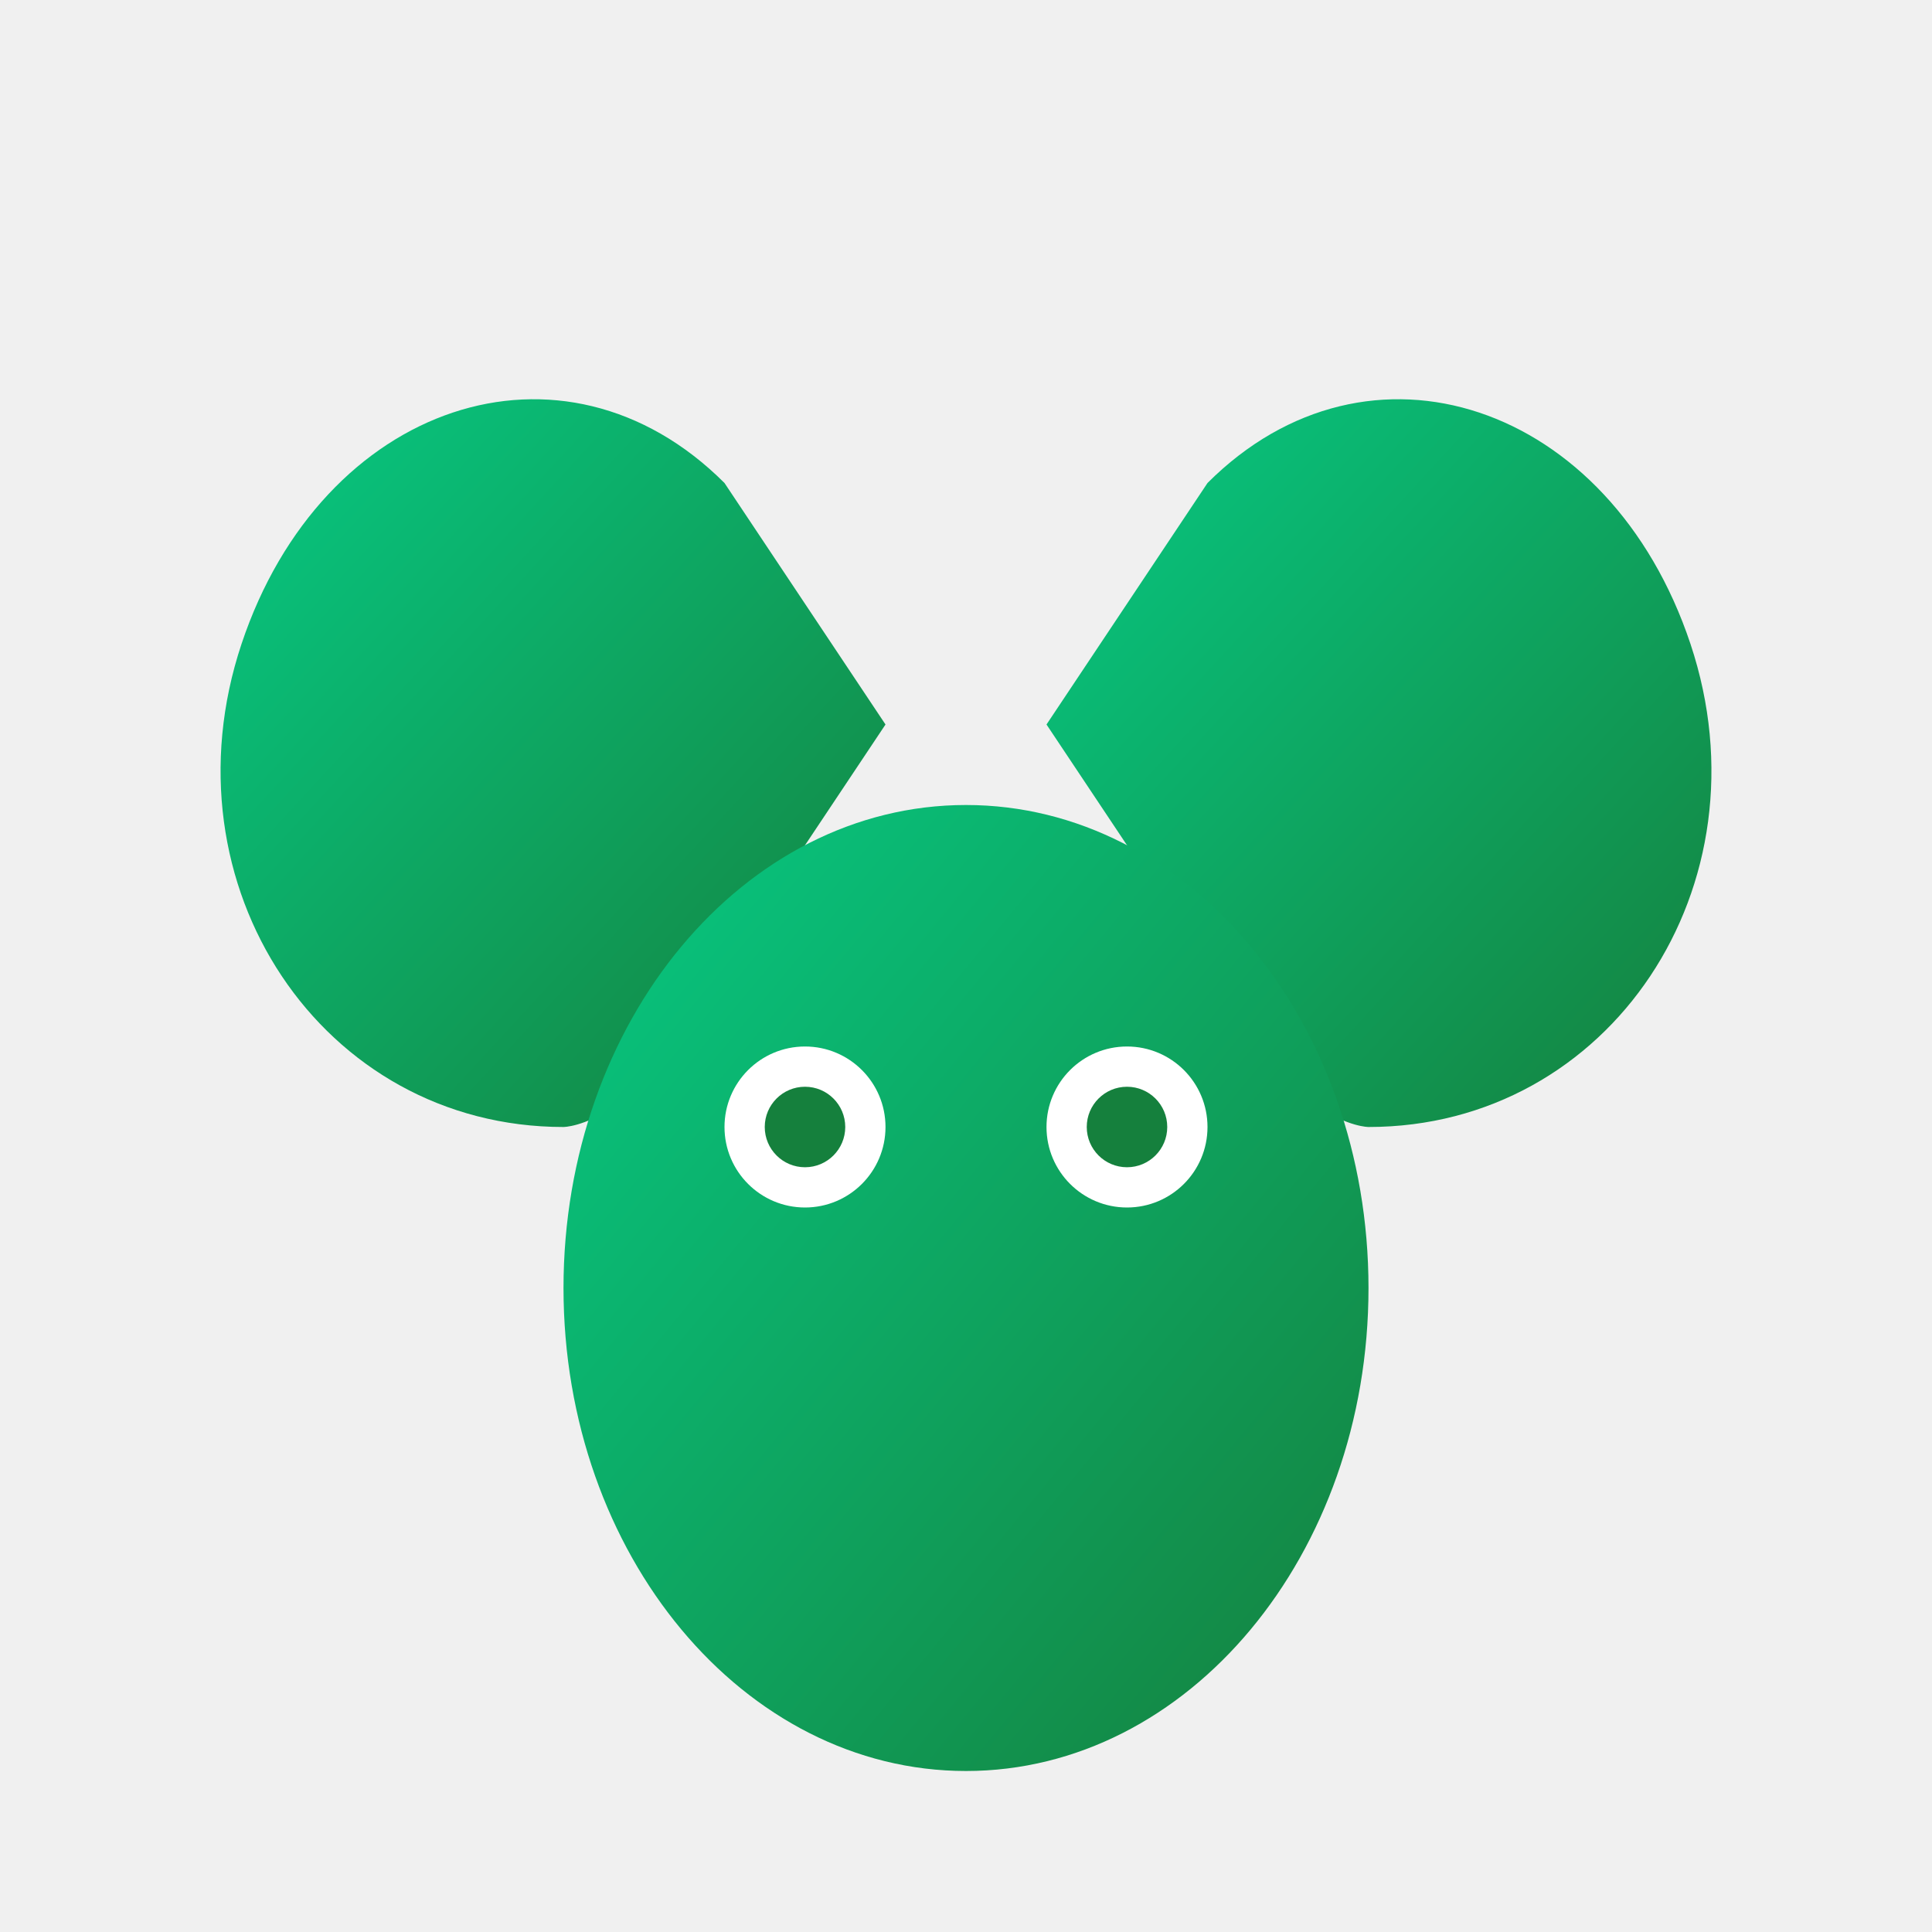
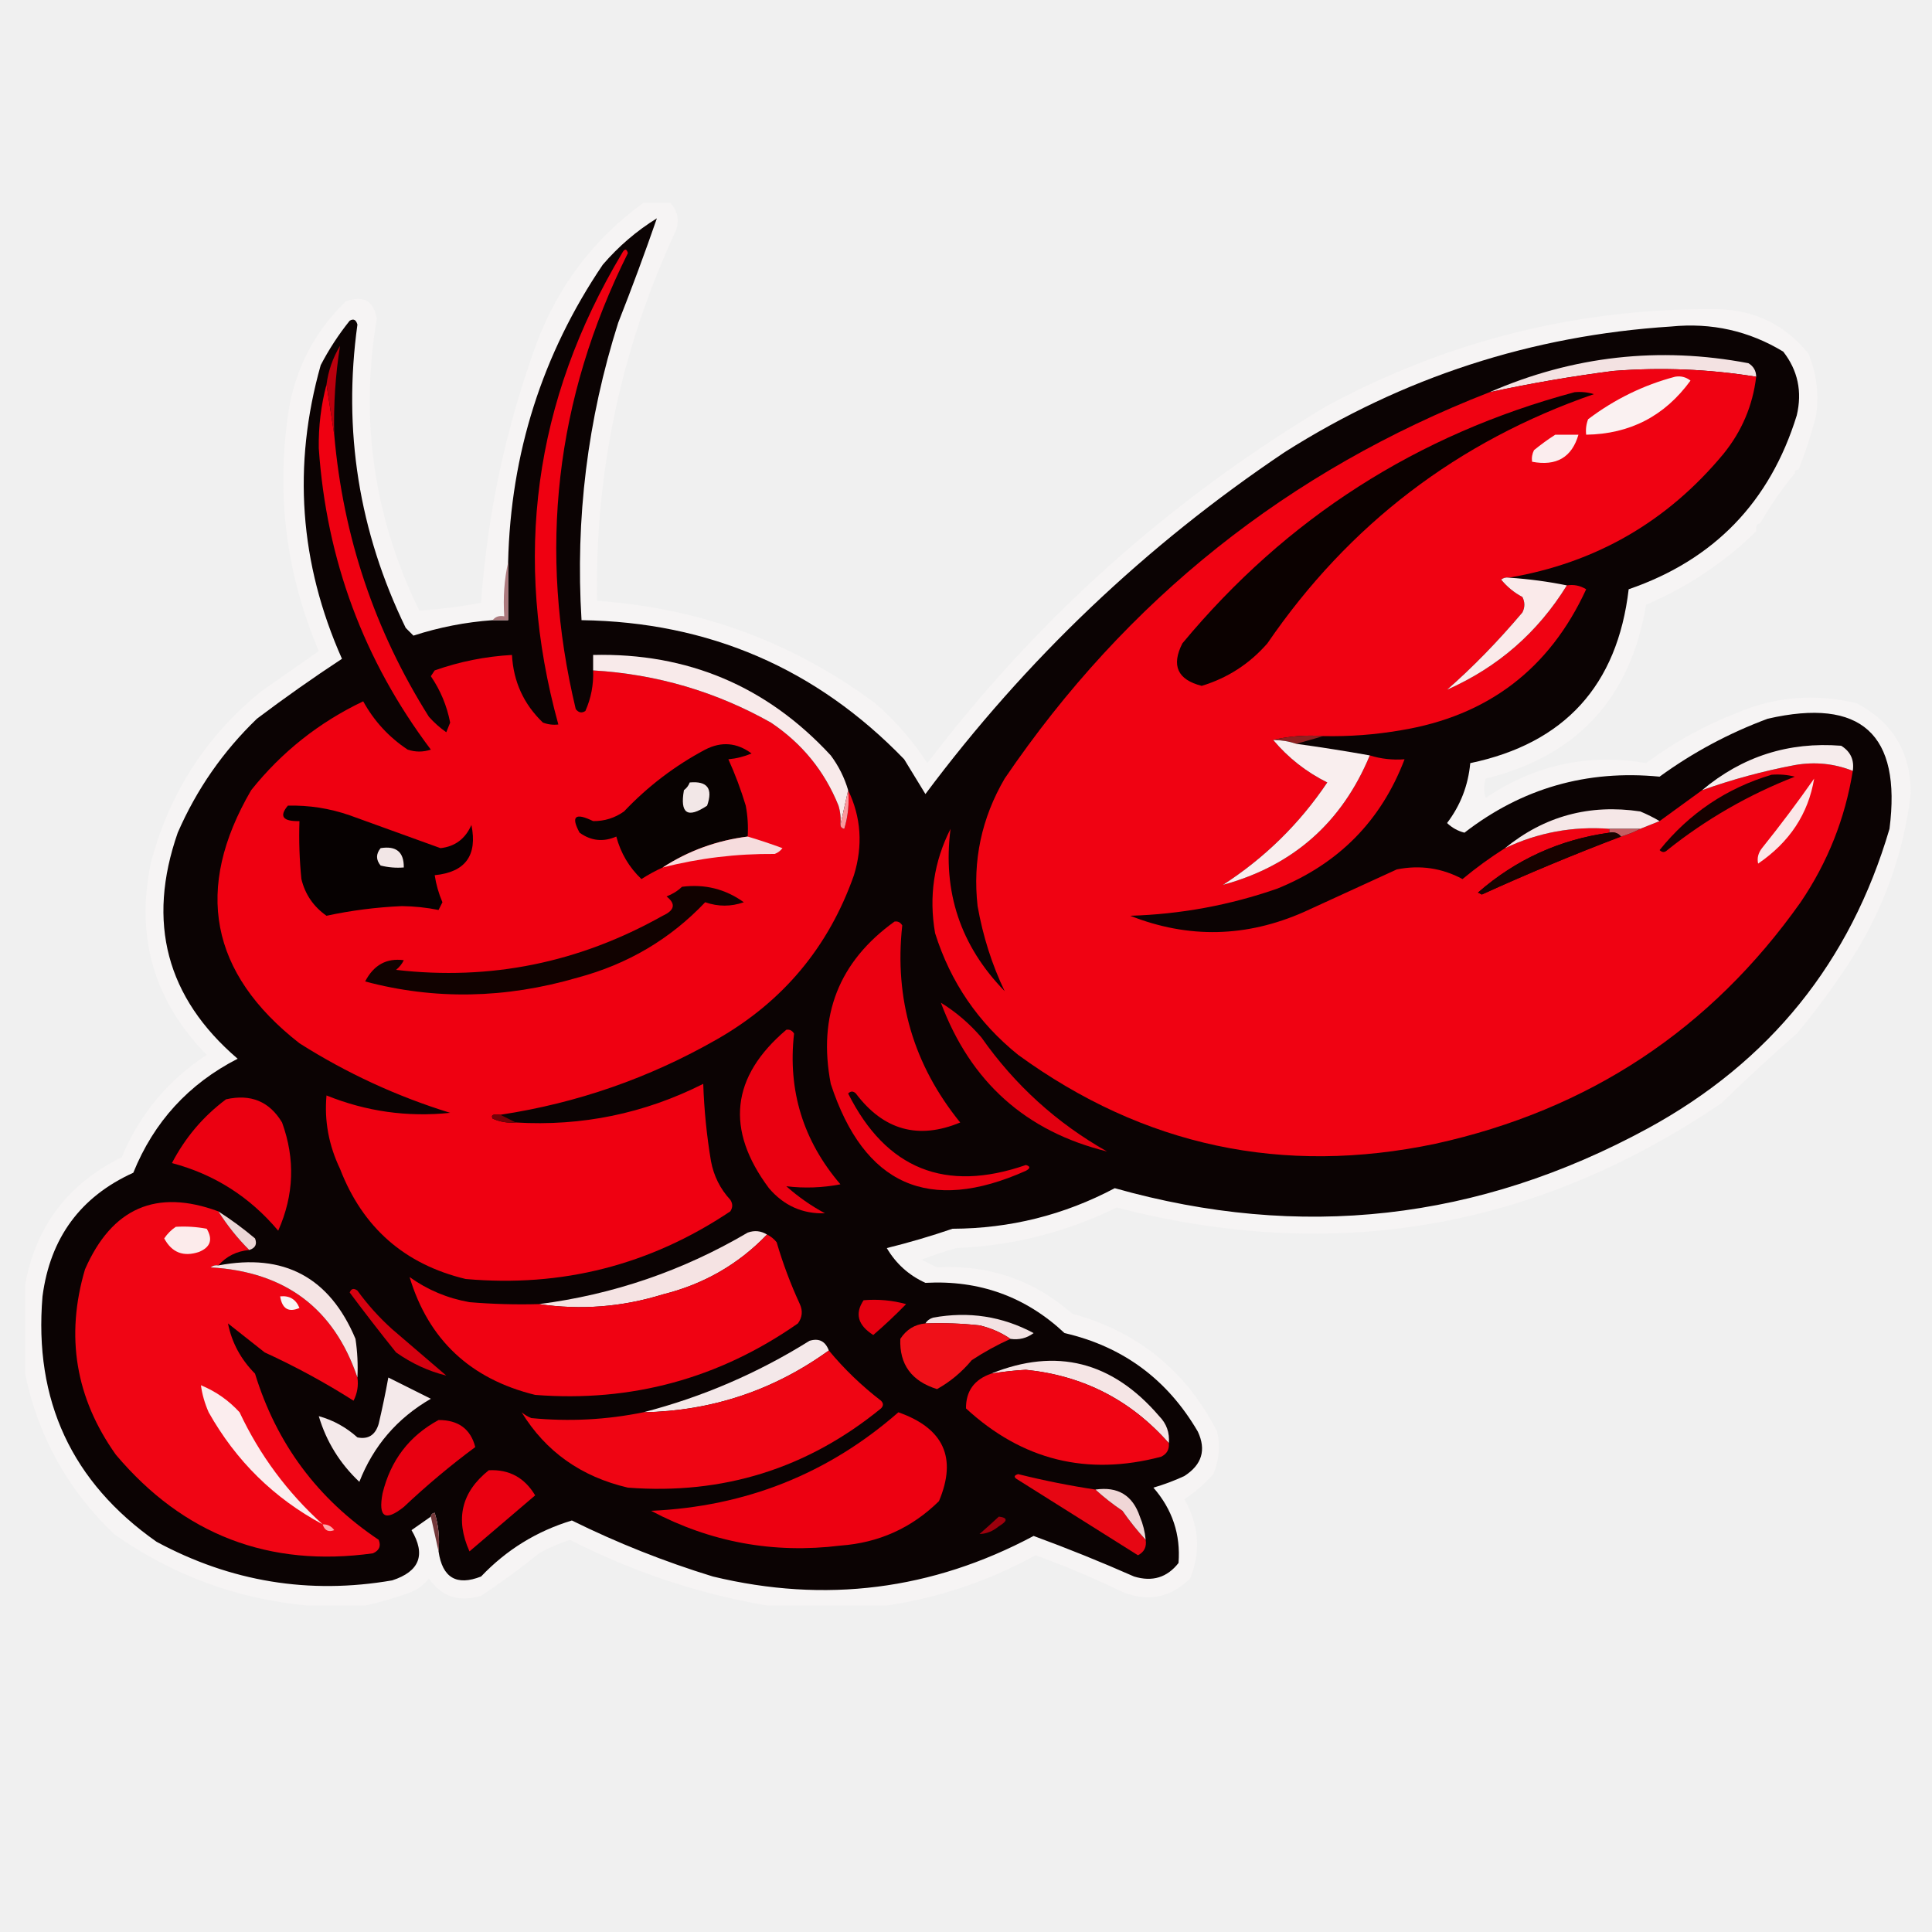
- <svg xmlns="http://www.w3.org/2000/svg" viewBox="0 0 48 48" width="48" height="48">
-   <defs>
-     <linearGradient id="clawGrad" x1="0%" y1="0%" x2="100%" y2="100%">
-       <stop offset="0%" style="stop-color:#07C983" />
-       <stop offset="100%" style="stop-color:#15803D" />
-     </linearGradient>
-   </defs>
-   <path d="M14 28 C8 28 4 22 6 16 C8 10 14 8 18 12 L22 18 L18 24 C16 28 14 28 14 28Z" fill="url(#clawGrad)" />
-   <path d="M34 28 C40 28 44 22 42 16 C40 10 34 8 30 12 L26 18 L30 24 C32 28 34 28 34 28Z" fill="url(#clawGrad)" />
-   <ellipse cx="24" cy="32" rx="10" ry="12" fill="url(#clawGrad)" />
-   <circle cx="20" cy="28" r="2" fill="#fff" />
-   <circle cx="28" cy="28" r="2" fill="#fff" />
-   <circle cx="20" cy="28" r="1" fill="#15803D" />
-   <circle cx="28" cy="28" r="1" fill="#15803D" />
+ <svg xmlns="http://www.w3.org/2000/svg" version="1.2" viewBox="0 0 500 500" width="500" height="500">
+   <style>
+ 		.s0 { fill: #f6f4f4 } 
+ 		.s1 { fill: #0b0303 } 
+ 		.s2 { fill: #ef0011 } 
+ 		.s3 { fill: #f3e2e2 } 
+ 		.s4 { fill: #f00212 } 
+ 		.s5 { fill: #ba000d } 
+ 		.s6 { fill: #faf1f1 } 
+ 		.s7 { fill: #0b0100 } 
+ 		.s8 { fill: #fbedee } 
+ 		.s9 { fill: #faeaea } 
+ 		.s10 { fill: #ab797d } 
+ 		.s11 { fill: #f8eaea } 
+ 		.s12 { fill: #902021 } 
+ 		.s13 { fill: #f9eeee } 
+ 		.s14 { fill: #f6ecec } 
+ 		.s15 { fill: #080201 } 
+ 		.s16 { fill: #150100 } 
+ 		.s17 { fill: #f2e7e7 } 
+ 		.s18 { fill: #fbe7e8 } 
+ 		.s19 { fill: #060101 } 
+ 		.s20 { fill: #f5e7e7 } 
+ 		.s21 { fill: #fa999e } 
+ 		.s22 { fill: #c46064 } 
+ 		.s23 { fill: #180300 } 
+ 		.s24 { fill: #f6dcdd } 
+ 		.s25 { fill: #f2e6e6 } 
+ 		.s26 { fill: #110200 } 
+ 		.s27 { fill: #eb0011 } 
+ 		.s28 { fill: #e20010 } 
+ 		.s29 { fill: #ea0011 } 
+ 		.s30 { fill: #760007 } 
+ 		.s31 { fill: #f00514 } 
+ 		.s32 { fill: #fcebeb } 
+ 		.s33 { fill: #ecd6d6 } 
+ 		.s34 { fill: #f5e3e3 } 
+ 		.s35 { fill: #f5e4e4 } 
+ 		.s36 { fill: #faf6f6 } 
+ 		.s37 { fill: #e50010 } 
+ 		.s38 { fill: #d5000f } 
+ 		.s39 { fill: #f2e2e3 } 
+ 		.s40 { fill: #ef1018 } 
+ 		.s41 { fill: #f4e8e9 } 
+ 		.s42 { fill: #ef0513 } 
+ 		.s43 { fill: #f5e5e5 } 
+ 		.s44 { fill: #f00413 } 
+ 		.s45 { fill: #f4e9ea } 
+ 		.s46 { fill: #ed0011 } 
+ 		.s47 { fill: #e80011 } 
+ 		.s48 { fill: #e60613 } 
+ 		.s49 { fill: #f0d6d6 } 
+ 		.s50 { fill: #fca9ac } 
+ 		.s51 { fill: #9c000c } 
+ 		.s52 { fill: #73393b } 
+ 	</style>
+   <g>
+     <path fill-rule="evenodd" class="s0" d="m166.5 52.5q3.5 0 7 0 2.75 2.99 1.5 7-21.27 45.61-20.5 96 39.99 2.76 72 26.5 7.87 6.86 13.5 15.5 42.88-56.39 103.5-92.5 47.35-25.46 101-25 14.52 0.38 23.5 11.5 3.19 7.74 2 16-1.81 7.18-4.5 14-1 0-1 1-5.04 6.05-9 13-1 0-1 1 0 0.5 0 1-12.42 12.15-28.5 19-6.02 36.27-41.5 45-0.83 2.75 0 5 19.02-12.85 41.5-9 10.85-8.09 23.5-13 15.01-6.37 31-2.5 14.09 7.43 14 23.5-2.83 23.25-15.5 43-6.42 9.92-14 19-10.04 8.8-19.5 18-72.02 48.88-156.5 27-19.63 9.6-41.5 10.5-4.59 1.27-9 3 2 1 4 2 20.09-1.11 35 12 25.46 6.95 37.5 30.5 1.26 5.69-1 11-3.38 3.79-7.5 6.5 5.74 10.07 1.5 20.5-7.55 7.47-17.5 3.5-11.01-5.34-22.5-9.5-18.26 10-38.5 13-15.5 0-31 0-26.62-4.54-51-17-4.17 1.33-8 3.5-7.23 5.87-15 11-8.62 2.58-13.5-4.5-1.82 2.32-4.5 3.5-6.06 2.24-12 3.5-7.5 0-15 0-27.42-2.56-50-18.5-18-17.25-23-41.5 0-11.5 0-23 4.12-22.7 25-33 6.95-16.67 22-26.5-20.39-20.8-14.5-49.5 7.01-26.98 28.5-44.5 7.56-5.27 15-10.5-13.09-30.88-7.5-64 3.16-15.57 14.5-26.5 6.85-2.48 8 4.5-6.59 39.53 11 75.5 7.99-0.49 16-2 2.42-34.57 14.5-67.5 8.51-22.23 27.5-36z" />
+   </g>
+   <g>
+     <path fill-rule="evenodd" class="s1" d="m113.5 401.5q0.48-5.1-1-10-0.91 0.19-1 1-2.46 1.74-5 3.5 5.65 9.54-5 13-32.21 5.55-61-10-32.89-23.11-29.5-63.5 2.96-22.67 23.5-32 7.99-19.75 27-29.5-27.65-23.7-15.5-58.5 7.33-16.82 20.5-29.5 10.79-8.14 22-15.5-16.49-37.08-5.5-76 3.19-6.13 7.5-11.5 1.48-0.89 2 1-5.69 41.09 12.5 78.5 1 1 2 2 9.97-3.24 20.5-4 2 0 4 0 0-7.5 0-15 0.99-42.22 24.5-77 6.12-7.12 14-12-4.65 13.43-10 27-11.93 37.6-9.5 77 49.38 0.7 83.5 36 2.75 4.5 5.5 9 38.99-52.24 93-88.5 45.84-29.03 100-32.5 15.69-1.56 29 6.5 5.68 7.29 3.5 16.5-10.38 33.62-43.5 45-4.39 37.33-41 45-0.79 8.63-6 15.5 1.91 1.83 4.5 2.5 22.27-17.25 50.5-14.5 12.93-9.41 28-15 36.22-8.28 31.5 28.5-15.19 51.69-62.5 77.5-65.92 35.87-138 15.5-19.67 10.42-42 10.5-8.39 2.88-17 5 3.58 6.08 10 9 20.92-1.14 36 13 22.67 5.23 34.5 25.5 3.33 7.13-3.5 11.5-3.88 1.8-8 3 7.36 8.45 6.5 19.5-4.43 5.66-11.5 3.5-12.84-5.67-26-10.5-39.4 21.02-83 10.5-18.85-5.78-36.5-14.5-13.65 4.14-23.5 14.5-9.51 3.74-11-6.5z" />
+   </g>
+   <g>
+     <path fill-rule="evenodd" class="s2" d="m153.5 173.5q24.62 1.46 46 13.5 12.11 8.1 17.5 21.5 0.74 2.45 0.5 5 0.09 0.81 1 1 1.48-4.9 1-10 5.04 10.48 1.5 22-9.81 27.86-35.5 42.5-26.17 14.97-56 19.5-2.77-0.4-2 1 2.86 1.27 6 1 25.64 1.53 48.5-10 0.34 10.08 2 20 1.08 5.76 5 10 1 1.5 0 3-31.11 20.84-68.5 17.5-23.7-5.7-32.5-28.5-4.39-9.18-3.5-19 15.41 6.23 32 4.5-20.68-6.39-39-18-34.81-27.22-12.5-65.5 11.84-14.83 29-23 4.21 7.66 11.5 12.5 3 1 6 0-26.04-34.62-29-78-0.13-8.46 2-16.5 1 6.5 2 13 3.43 39.53 24.5 73 2.03 2.28 4.5 4 0.5-1.25 1-2.5-1.27-6.54-5-12 0.5-0.75 1-1.5 9.72-3.43 20-4 0.55 10.34 8 17.5 1.94 0.74 4 0.5-17.8-64.6 16.5-122 0.98-1.79 1.5 0-28.21 56.64-13.5 118 1.08 1.43 2.5 0.5 2.21-4.98 2-10.5z" />
+   </g>
+   <g>
+     <path fill-rule="evenodd" class="s3" d="m454.5 97.5q-18.37-2.97-37-1.5-16.14 2.08-32 5.5 32.38-14.09 67-7.5 1.98 1.22 2 3.5z" />
+   </g>
+   <g>
+     <path fill-rule="evenodd" class="s4" d="m454.5 97.5q-1.33 11.18-8.5 20-21.81 26.28-55.5 32-1.11-0.2-2 0.5 2.31 2.82 5.5 4.5 1 2 0 4-9.56 11.3-19.5 20 19.71-8.72 31-27 2.68-0.43 5 1-14.24 30.97-48 36.5-9.93 1.71-20 1.5-6.8-0.48-13 1 5.81 6.92 14 11-10.78 16.03-27 26.5 27.16-7.4 38-33.5 4.34 1.35 9 1-9.08 23.84-33 33.5-18.45 6.41-38 7 22.59 8.92 45-1 12.05-5.52 24-11 9.01-1.79 17 2.5 5.28-4.38 11-8 12.8-6.07 27-5 0 0.5 0 1-19.34 2.69-34 15.5 0.5 0.25 1 0.5 17.79-8.09 36-15 2.71-0.79 5-2 2.5-1 5-2 5.53-4.04 11-8 11.7-4.18 24-6.5 7.78-1.36 15 1.5-2.97 18.45-13.5 34-34.92 49.37-94.5 62.5-59.27 12.45-108-23-15.53-12.52-21.5-31.5-2.47-14.26 4-27-3.15 24.41 14 42-4.92-10.28-7-22-1.97-17.63 7-33 47.28-69.5 125.5-100 15.86-3.42 32-5.5 18.63-1.47 37 1.5z" />
+   </g>
+   <g>
+     <path fill-rule="evenodd" class="s5" d="m86.5 112.5q-1-6.5-2-13 0.7-5.34 3.5-10-1.8 11.32-1.5 23z" />
+   </g>
+   <g>
+     <path fill-rule="evenodd" class="s6" d="m433.5 97.5q2.22-0.39 4 1-10 13.75-27 14-0.24-2.06 0.5-4 10.3-7.78 22.5-11z" />
+   </g>
+   <g>
+     <path fill-rule="evenodd" class="s7" d="m407.5 101.5q2.55-0.24 5 0.5-52.87 18.31-84.5 64.5-6.94 7.95-17 11-9.38-2.38-5-11 40.38-48.62 101.5-65z" />
+   </g>
+   <g>
+     <path fill-rule="evenodd" class="s8" d="m402.5 112.5q3 0 6 0-2.56 8.8-12 7-0.22-1.58 0.5-3 2.72-2.22 5.5-4z" />
+   </g>
+   <g>
+ 	</g>
+   <g>
+ 	</g>
+   <g>
+ 	</g>
+   <g>
+ 	</g>
+   <g>
+ 	</g>
+   <g>
+ 	</g>
+   <g>
+ 	</g>
+   <g>
+     <path fill-rule="evenodd" class="s9" d="m390.5 149.5q7.77 0.52 15 2-11.29 18.28-31 27 9.94-8.7 19.5-20 1-2 0-4-3.19-1.68-5.5-4.5 0.89-0.7 2-0.5z" />
+   </g>
+   <g>
+     <path fill-rule="evenodd" class="s10" d="m131.5 145.5q0 7.5 0 15-2 0-4 0 1.06-1.36 3-1-0.48-7.29 1-14z" />
+   </g>
+   <g>
+     <path fill-rule="evenodd" class="s11" d="m219.5 204.5q-1 4.5-2 9 0.24-2.55-0.5-5-5.39-13.4-17.5-21.5-21.38-12.04-46-13.5 0-2 0-4 36.7-0.86 61.5 26 3.06 4.11 4.5 9z" />
+   </g>
+   <g>
+     <path fill-rule="evenodd" class="s12" d="m329.5 191.5q6.2-1.48 13-1-3.5 1-7 2-2.9-0.97-6-1z" />
+   </g>
+   <g>
+     <path fill-rule="evenodd" class="s13" d="m329.5 191.5q3.1 0.03 6 1 9.55 1.31 19 3-10.84 26.1-38 33.5 16.22-10.47 27-26.5-8.19-4.08-14-11z" />
+   </g>
+   <g>
+     <path fill-rule="evenodd" class="s14" d="m479.5 199.5q-7.22-2.86-15-1.5-12.3 2.32-24 6.5 15.6-13.11 36-11.5 3.63 2.26 3 6.5z" />
+   </g>
+   <g>
+     <path fill-rule="evenodd" class="s15" d="m193.5 216.5q-12.01 1.52-22 8-2.83 1.29-5.5 3-4.79-4.57-6.5-11-5.04 2.2-9.5-1-3.47-6.4 3.5-3 4.4 0.05 8-2.5 9.22-9.73 21-16 6.3-3.24 12 1-2.9 1.22-6 1.5 2.61 5.74 4.5 12 0.75 3.97 0.5 8z" />
+   </g>
+   <g>
+     <path fill-rule="evenodd" class="s16" d="m458.5 200.5q3.04-0.24 6 0.5-18.02 7.05-33 19-1 1-2 0 11.53-14.3 29-19.5z" />
+   </g>
+   <g>
+     <path fill-rule="evenodd" class="s17" d="m178.5 202.5q6.85-0.63 4.5 6-7.6 5.09-6-4 1.08-0.82 1.5-2z" />
+   </g>
+   <g>
+     <path fill-rule="evenodd" class="s18" d="m469.5 201.5q-2.26 13.65-14.5 22-0.47-2.11 1-4 7.08-8.82 13.5-18z" />
+   </g>
+   <g>
+     <path fill-rule="evenodd" class="s19" d="m74.5 208.5q8.22-0.2 16 2.5 11.8 4.26 23.5 8.5 5.65-0.63 8-6 2.41 11.83-9.5 13 0.55 3.61 2 7-0.5 1-1 2-4.67-0.94-9.5-1-9.96 0.44-19.5 2.5-5.05-3.55-6.5-9.5-0.75-7.48-0.5-15-6.47 0.15-3-4z" />
+   </g>
+   <g>
+     <path fill-rule="evenodd" class="s20" d="m429.5 212.5q-2.5 1-5 2-4 0-8 0-14.2-1.07-27 5 15.27-12.44 35-9.5 2.72 1.14 5 2.5z" />
+   </g>
+   <g>
+     <path fill-rule="evenodd" class="s21" d="m219.5 204.5q0.48 5.1-1 10-0.91-0.19-1-1 1-4.5 2-9z" />
+   </g>
+   <g>
+     <path fill-rule="evenodd" class="s22" d="m416.5 215.5q0-0.5 0-1 4 0 8 0-2.29 1.21-5 2-1.06-1.36-3-1z" />
+   </g>
+   <g>
+     <path fill-rule="evenodd" class="s23" d="m416.5 215.5q1.94-0.36 3 1-18.21 6.91-36 15-0.5-0.25-1-0.5 14.66-12.81 34-15.5z" />
+   </g>
+   <g>
+     <path fill-rule="evenodd" class="s24" d="m193.5 216.5q4.39 1.3 9 3-0.79 1.04-2 1.5-14.77-0.13-29 3.5 9.99-6.48 22-8z" />
+   </g>
+   <g>
+     <path fill-rule="evenodd" class="s25" d="m98.5 219.5q6.09-0.98 6 5-3.04 0.24-6-0.5-1.84-2.24 0-4.5z" />
+   </g>
+   <g>
+     <path fill-rule="evenodd" class="s26" d="m176.5 229.5q8.85-1.14 16 4-4.98 1.75-10 0-13.56 14.3-33 19.5-28.06 8.2-55 1 3.32-6.4 10-5.5-0.71 1.47-2 2.5 36.58 4.24 69-14 4.68-2.13 1-5 2.35-0.91 4-2.5z" />
+   </g>
+   <g>
+     <path fill-rule="evenodd" class="s27" d="m231.5 238.5q1.31-0.2 2 1-3.13 28.62 15 51-16.25 6.75-27-7.5-1-1-2 0 14.73 29.34 46 18.5 1.79 0.52 0 1.5-37.63 16.82-50.5-22.5-5.1-26.48 16.5-42z" />
+   </g>
+   <g>
+     <path fill-rule="evenodd" class="s28" d="m243.5 259.5q5.88 3.62 10.5 9 12.96 18.46 32.5 29.5-31.51-7.75-43-38.5z" />
+   </g>
+   <g>
+     <path fill-rule="evenodd" class="s29" d="m203.5 266.5q1.31-0.2 2 1-2.48 22.08 12 39-6.99 1.35-14 0.5 4.59 4.08 10 7-8.71 0.28-14.5-6.5-16.98-22.76 4.5-41z" />
+   </g>
+   <g>
+     <path fill-rule="evenodd" class="s27" d="m58.5 284.5q9.6-2.17 14.5 6 5.15 14.18-1 28-11.05-13.14-27.5-17.5 5.15-9.9 14-16.5z" />
+   </g>
+   <g>
+     <path fill-rule="evenodd" class="s30" d="m129.5 288.5q2 1 4 2-3.14 0.27-6-1-0.77-1.4 2-1z" />
+   </g>
+   <g>
+     <path fill-rule="evenodd" class="s31" d="m56.5 313.5q3.43 5.43 8 10-4.88 0.44-8 4-1.11-0.2-2 0.5 28.91 1.65 38 28.5 0.45 3.16-1 6-11.02-7.01-23-12.5-4.75-3.75-9.5-7.5 1.47 7.42 7 13 8.34 27.18 32 43 0.99 2.41-1.5 3.5-40.25 5.58-66.5-25.5-15.67-22.01-8-48 10.46-23.87 34.5-15z" />
+   </g>
+   <g>
+     <path fill-rule="evenodd" class="s32" d="m45.5 317.5q4.03-0.25 8 0.5 2.46 4.16-2 6-6.04 2.01-9-3.5 1.26-1.85 3-3z" />
+   </g>
+   <g>
+     <path fill-rule="evenodd" class="s33" d="m56.5 313.5q4.91 3.14 9.5 7 0.88 2.25-1.5 3-4.57-4.57-8-10z" />
+   </g>
+   <g>
+     <path fill-rule="evenodd" class="s34" d="m198.5 319.5q-11.1 11.56-27 15.5-15.75 4.88-32 2.5 28.81-3.69 54-18.5 2.65-0.96 5 0.5z" />
+   </g>
+   <g>
+     <path fill-rule="evenodd" class="s4" d="m198.5 319.5q1.44 0.68 2.5 2 2.41 8.23 6 16 1.2 2.64-0.5 5-30.65 21.41-68 18.5-25.16-6.17-32.5-30.5 6.96 4.99 15.5 6.5 8.99 0.75 18 0.5 16.25 2.38 32-2.5 15.9-3.94 27-15.5z" />
+   </g>
+   <g>
+     <path fill-rule="evenodd" class="s35" d="m92.5 356.5q-9.09-26.85-38-28.5 0.89-0.7 2-0.5 25.47-4.89 35.5 19 0.75 4.98 0.5 10z" />
+   </g>
+   <g>
+     <path fill-rule="evenodd" class="s36" d="m72.5 335.5q3.62-0.38 5 3-4.22 1.83-5-3z" />
+   </g>
+   <g>
+     <path fill-rule="evenodd" class="s37" d="m223.5 336.5q5.59-0.48 11 1-4.04 4.16-8.5 8-5.99-3.8-2.5-9z" />
+   </g>
+   <g>
+     <path fill-rule="evenodd" class="s38" d="m90.5 334.5q0.59-1.54 2-0.5 3.94 5.45 9 10 7 6 14 12-6.91-1.7-13-6-6.21-7.72-12-15.5z" />
+   </g>
+   <g>
+     <path fill-rule="evenodd" class="s39" d="m261.5 346.5q-3.54-2.44-8-3.5-6.98-0.75-14-0.5 0.63-1.08 2-1.5 13.82-2.52 26 4-2.63 1.98-6 1.5z" />
+   </g>
+   <g>
+     <path fill-rule="evenodd" class="s40" d="m239.5 342.5q7.02-0.25 14 0.5 4.46 1.06 8 3.5-5.2 2.35-10 5.5-3.88 4.65-9 7.5-9.89-3.09-9.5-13 2.36-3.63 6.5-4z" />
+   </g>
+   <g>
+     <path fill-rule="evenodd" class="s41" d="m214.5 349.5q-21.43 15.48-48 16 22.82-5.9 43-18.5 3.64-1.12 5 2.5z" />
+   </g>
+   <g>
+     <path fill-rule="evenodd" class="s42" d="m214.5 349.5q5.96 7.2 13.5 13 1 1 0 2-28.58 23.34-65.5 20.5-18.15-4.24-27.5-19.5 1.13 0.94 2.5 1.5 14.7 1.42 29-1.5 26.57-0.52 48-16z" />
+   </g>
+   <g>
+     <path fill-rule="evenodd" class="s43" d="m302.5 373.5q-14.74-16.73-37-19-4.55 0.25-9 1 25.3-10.24 43.5 11 2.85 2.91 2.5 7z" />
+   </g>
+   <g>
+     <path fill-rule="evenodd" class="s44" d="m302.5 373.5q0.21 2.44-2 3.5-28.69 7.6-50.5-12.5-0.06-6.71 6.5-9 4.45-0.75 9-1 22.26 2.27 37 19z" />
+   </g>
+   <g>
+     <path fill-rule="evenodd" class="s45" d="m100.5 356.5q5.42 2.71 11 5.5-13.04 7.54-18.5 21.5-7.57-7.14-10.5-17 5.58 1.54 10 5.5 4.2 0.84 5.5-3.5 1.41-5.99 2.5-12z" />
+   </g>
+   <g>
+     <path fill-rule="evenodd" class="s8" d="m83.5 394.5q-18.9-10.15-29.5-29-1.54-3.52-2-7 5.79 2.39 10 7 7.82 16.63 21.5 29z" />
+   </g>
+   <g>
+     <path fill-rule="evenodd" class="s46" d="m232.5 365.5q17.6 6.19 10.5 23-10.6 10.42-25.5 11.5-25.94 3.21-49-9 36.75-1.65 64-25.5z" />
+   </g>
+   <g>
+     <path fill-rule="evenodd" class="s47" d="m113.5 367.5q7.7-0.01 9.5 7-9.69 7.19-18.5 15.5-7.23 5.76-5.5-3.5 3.12-12.84 14.5-19z" />
+   </g>
+   <g>
+     <path fill-rule="evenodd" class="s29" d="m126.5 380.5q7.88-0.4 12 6.5-8.5 7.25-17 14.5-5.62-12.55 5-21z" />
+   </g>
+   <g>
+     <path fill-rule="evenodd" class="s48" d="m283.5 385.5q3.22 2.95 7 5.5 2.8 4.03 6 7.5 0.42 2.77-2 4-15.5-9.75-31-19.5-1.79-0.98 0-1.5 9.96 2.49 20 4z" />
+   </g>
+   <g>
+     <path fill-rule="evenodd" class="s49" d="m283.5 385.5q8.71-1.27 11.5 7 1.22 2.9 1.5 6-3.2-3.47-6-7.5-3.78-2.55-7-5.5z" />
+   </g>
+   <g>
+     <path fill-rule="evenodd" class="s50" d="m83.5 394.5q1.88-0.06 3 1.5-2.25 0.88-3-1.5z" />
+   </g>
+   <g>
+     <path fill-rule="evenodd" class="s51" d="m258.5 392.5q3.51 0.41 0 2.5-2.33 1.93-5 2 2.61-2.28 5-4.5z" />
+   </g>
+   <g>
+     <path fill-rule="evenodd" class="s52" d="m111.5 392.5q0.09-0.81 1-1 1.48 4.9 1 10-1-4.5-2-9z" />
+   </g>
</svg>
